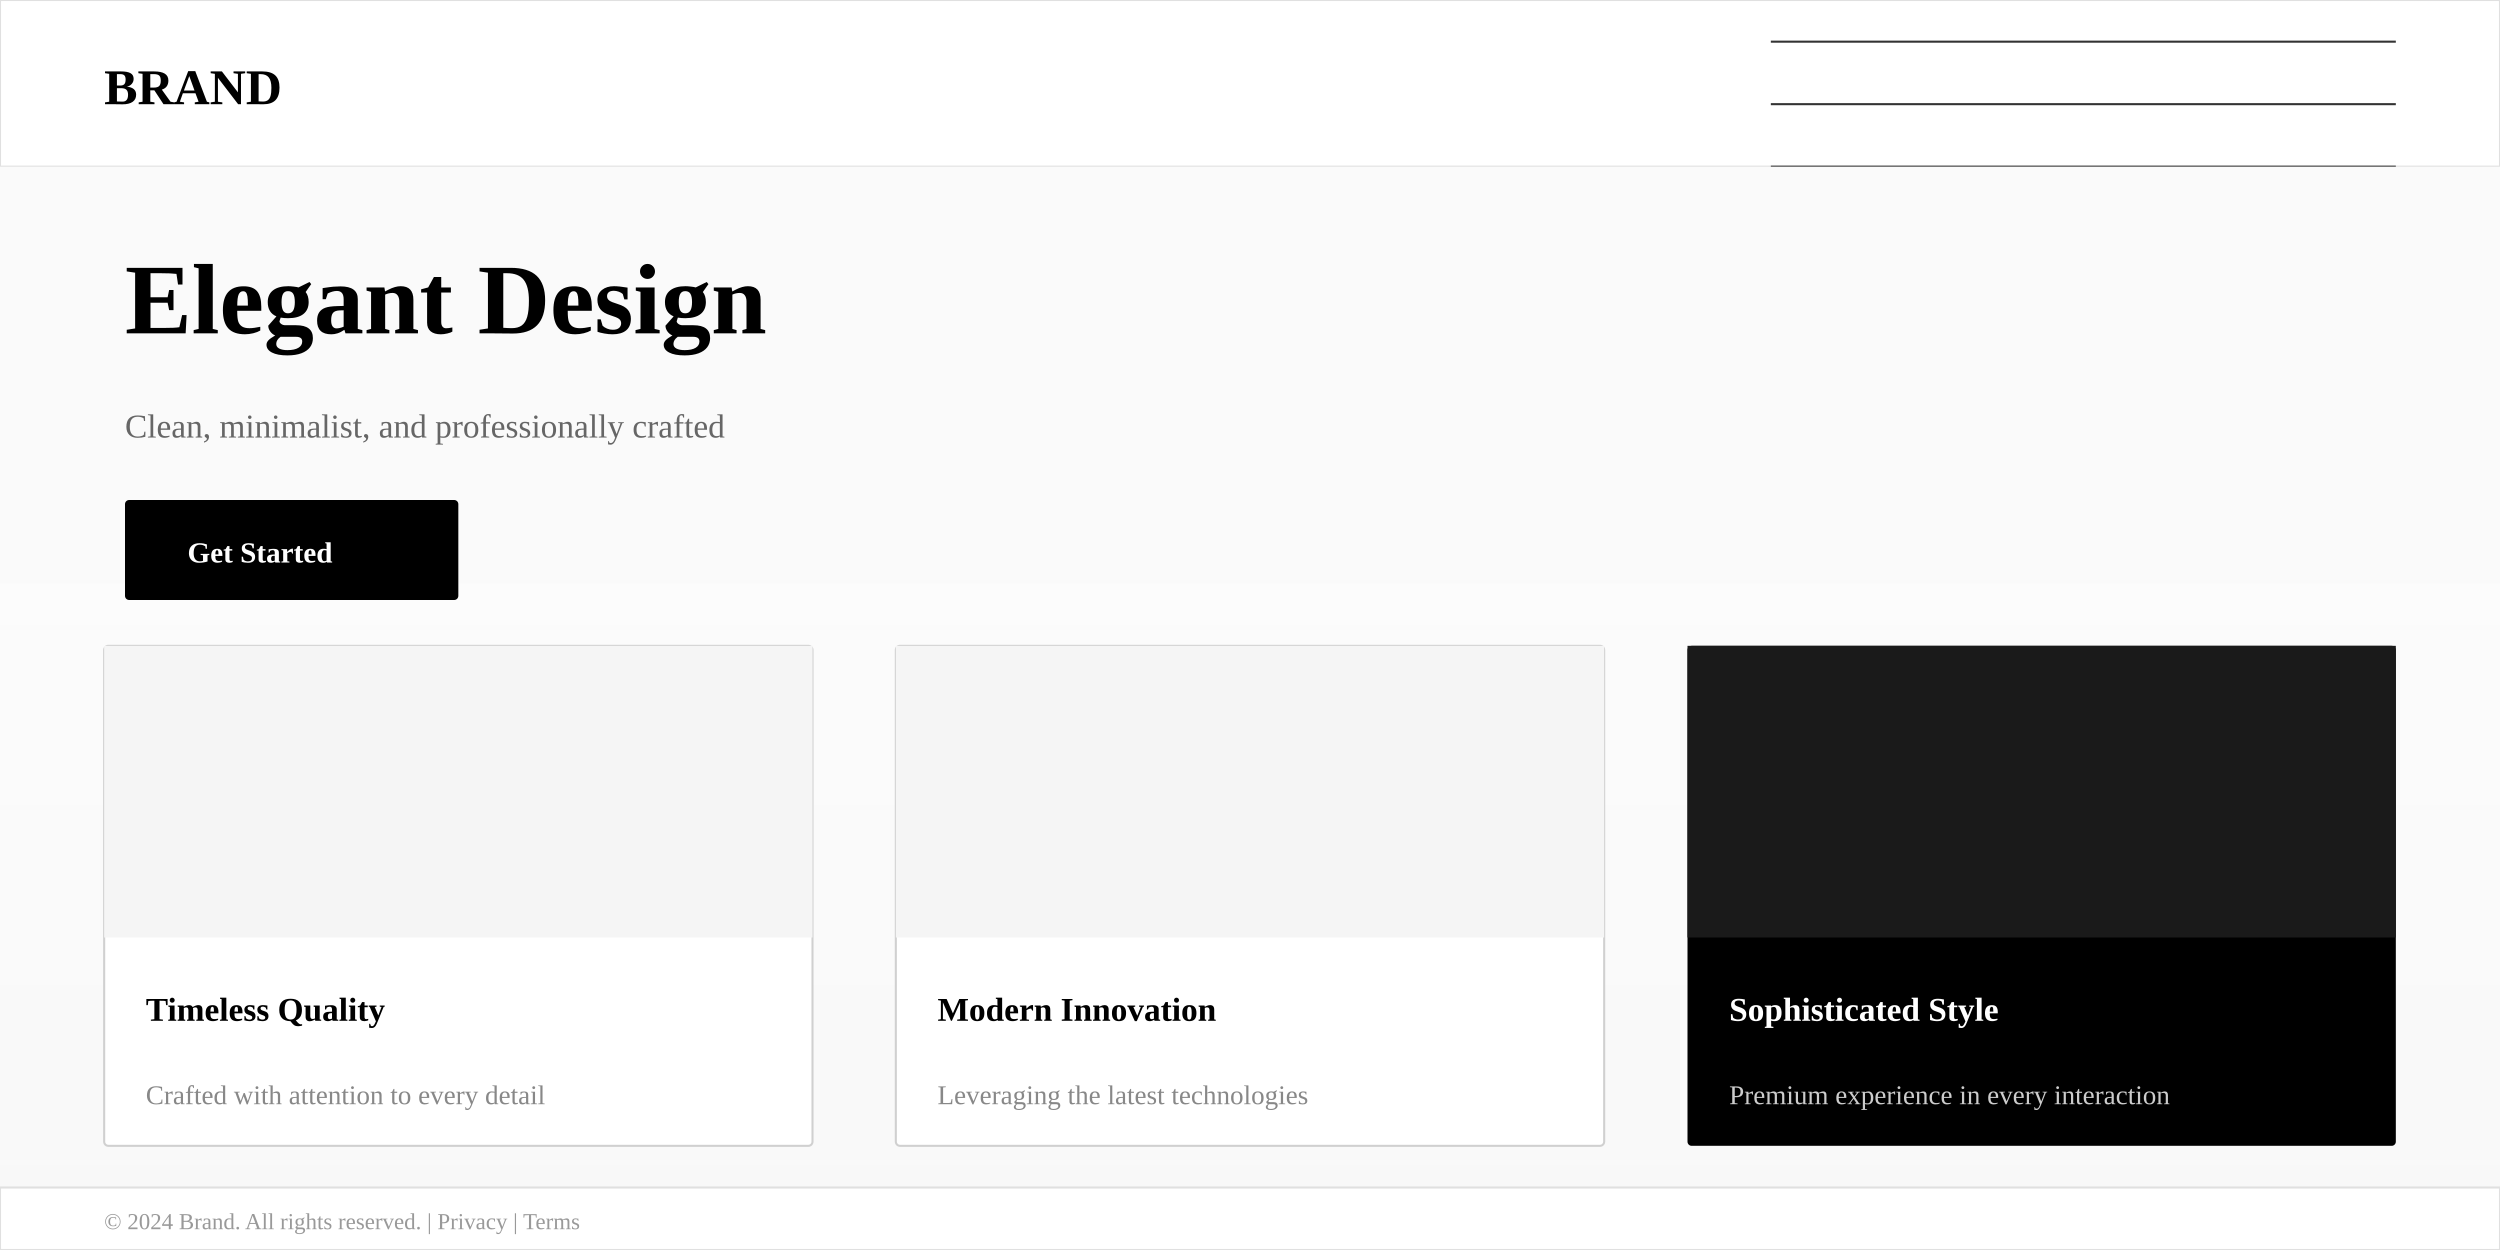
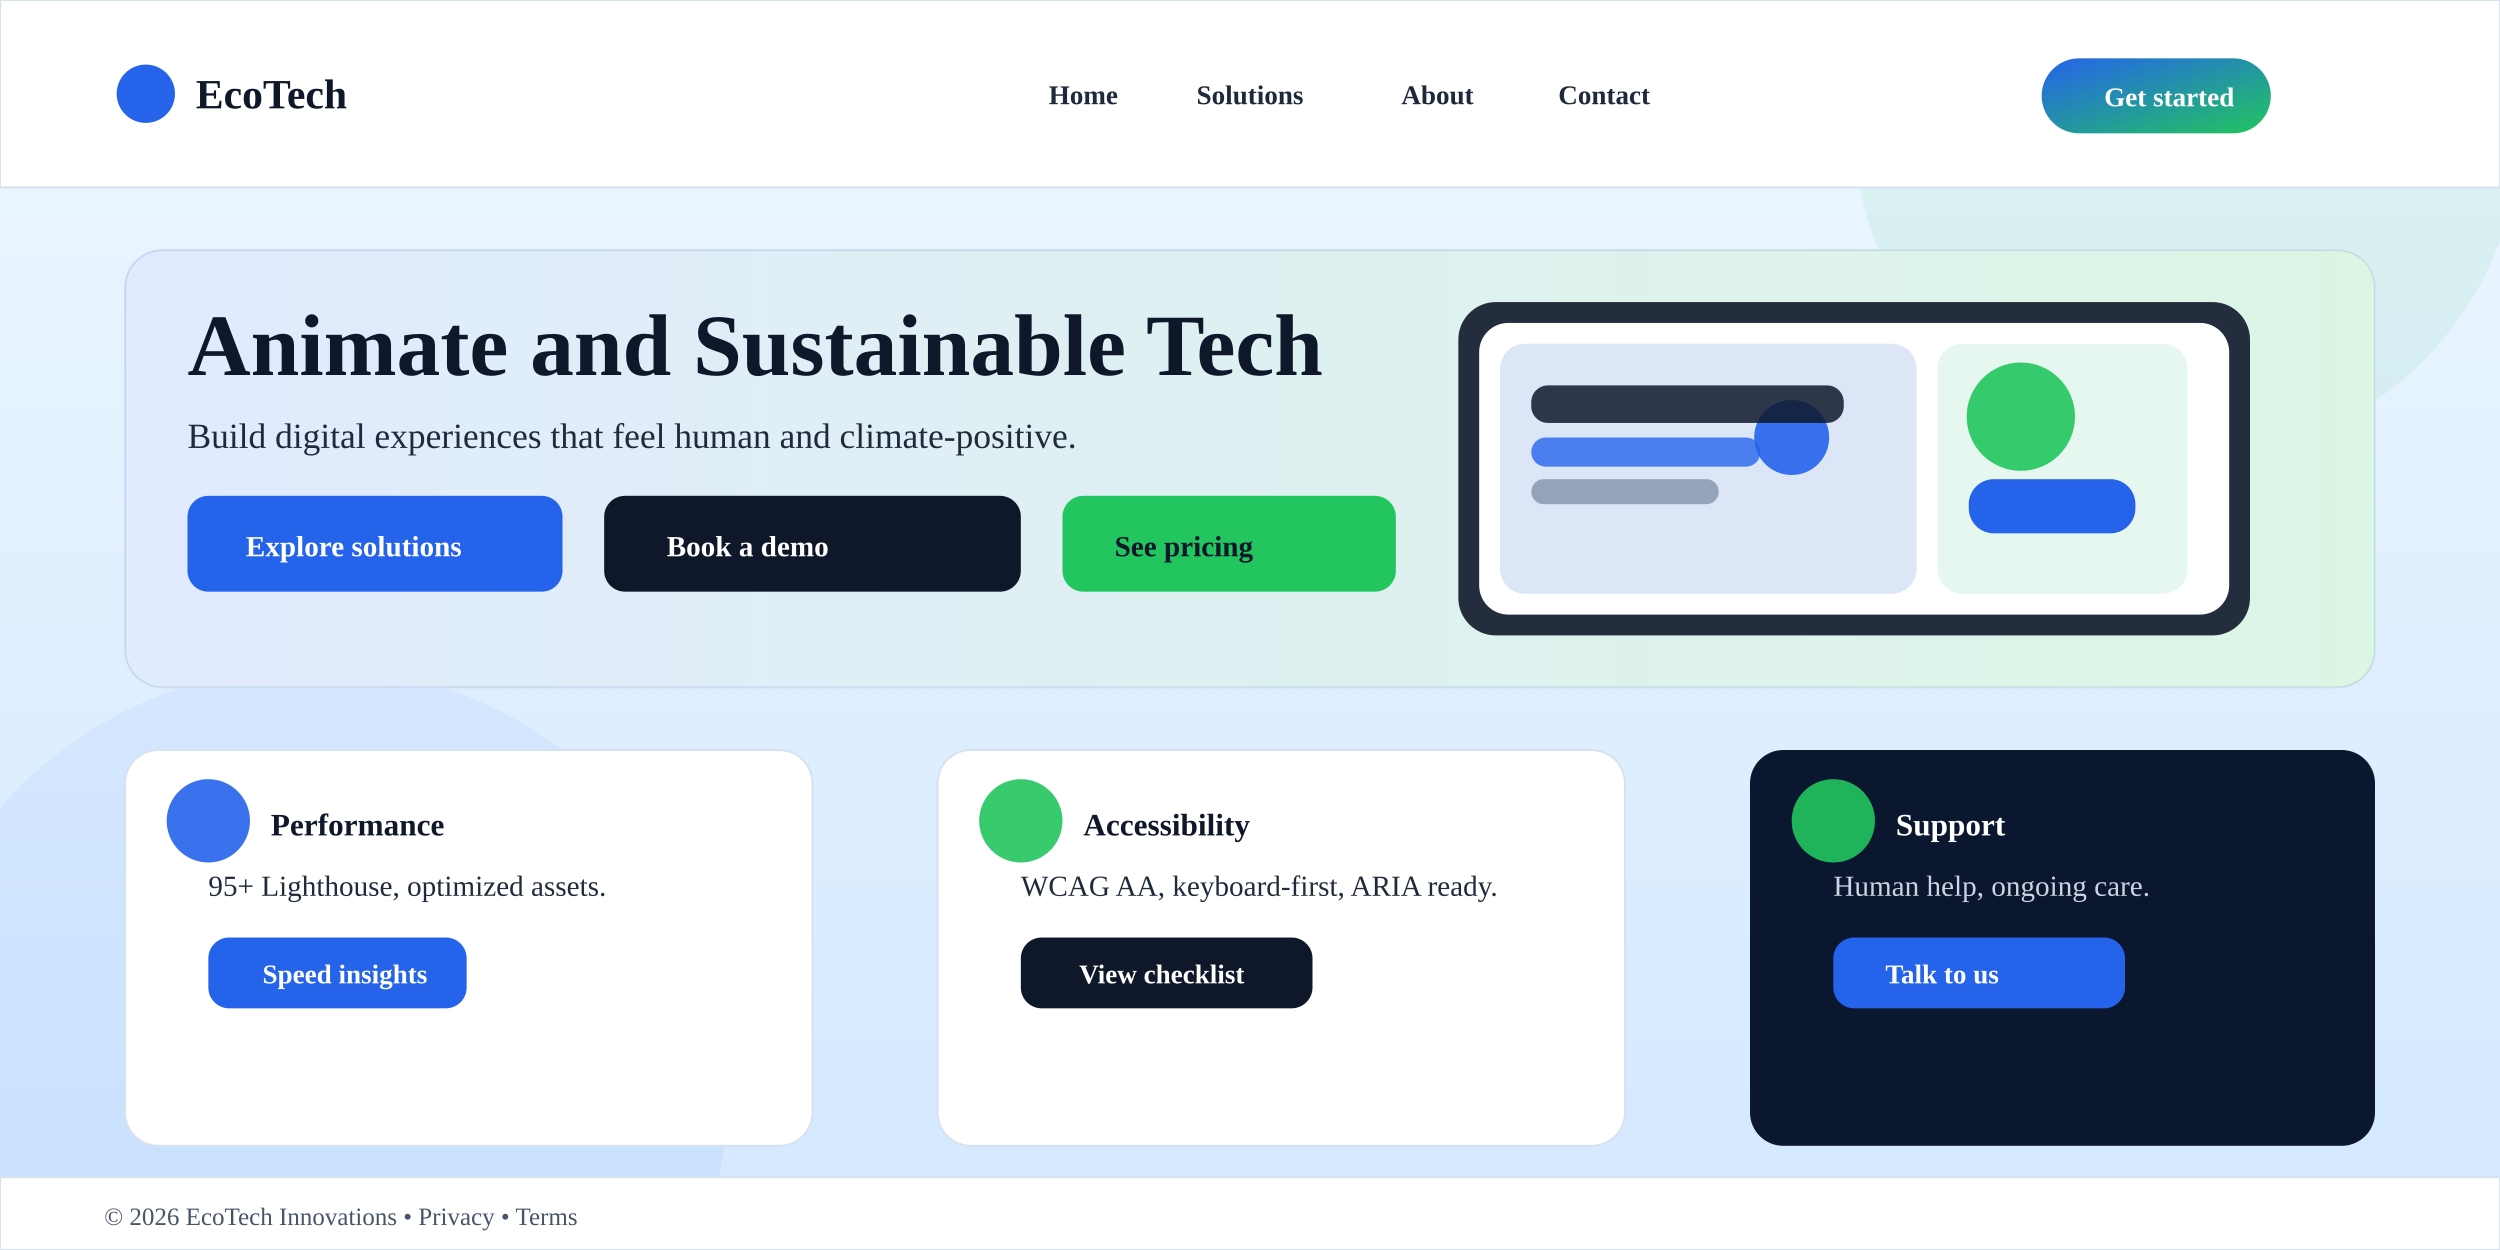
<svg xmlns="http://www.w3.org/2000/svg" viewBox="0 0 1200 600">
  <defs>
    <linearGradient id="bgAfter" x1="0%" y1="0%" x2="0%" y2="100%">
-       <stop offset="0%" style="stop-color:#ffffff" />
-       <stop offset="100%" style="stop-color:#f8f8f8" />
+       <stop offset="0%" stop-color="#edf7ff" />
+       <stop offset="100%" stop-color="#d3e8ff" />
+     </linearGradient>
+     <linearGradient id="accent" x1="0%" y1="0%" x2="100%" y2="100%">
+       <stop offset="0%" stop-color="#2563eb" />
+       <stop offset="100%" stop-color="#22c55e" />
+     </linearGradient>
+     <linearGradient id="heroGlow" x1="0%" y1="0%" x2="100%" y2="0%">
+       <stop offset="0%" stop-color="#5b8dff" stop-opacity="0.4" />
+       <stop offset="100%" stop-color="#22c55e" stop-opacity="0.35" />
    </linearGradient>
  </defs>
  <rect width="1200" height="600" fill="url(#bgAfter)" />
-   <rect width="1200" height="80" fill="#ffffff" stroke="#e0e0e0" stroke-width="1" />
-   <text x="50" y="50" font-size="24" font-weight="bold" fill="#000000">BRAND</text>
-   <line x1="850" y1="20" x2="1150" y2="20" stroke="#333" stroke-width="1" />
-   <line x1="850" y1="50" x2="1150" y2="50" stroke="#333" stroke-width="1" />
-   <line x1="850" y1="80" x2="1150" y2="80" stroke="#333" stroke-width="1" />
-   <rect y="80" width="1200" height="200" fill="#fafafa" />
-   <text x="60" y="160" font-size="48" font-weight="bold" fill="#000000">Elegant Design</text>
-   <text x="60" y="210" font-size="16" fill="#666666">Clean, minimalist, and professionally crafted</text>
-   <rect x="60" y="240" width="160" height="48" fill="#000000" rx="2" />
-   <text x="90" y="270" font-size="14" fill="#ffffff" font-weight="bold">Get Started</text>
-   <rect x="50" y="310" width="340" height="240" fill="#ffffff" stroke="#d0d0d0" stroke-width="1" rx="2" />
-   <rect x="50" y="310" width="340" height="140" fill="#f5f5f5" />
-   <text x="70" y="490" font-size="16" font-weight="bold" fill="#000000">Timeless Quality</text>
-   <text x="70" y="530" font-size="13" fill="#888888">Crafted with attention to every detail</text>
-   <rect x="430" y="310" width="340" height="240" fill="#ffffff" stroke="#d0d0d0" stroke-width="1" rx="2" />
-   <rect x="430" y="310" width="340" height="140" fill="#f5f5f5" />
-   <text x="450" y="490" font-size="16" font-weight="bold" fill="#000000">Modern Innovation</text>
-   <text x="450" y="530" font-size="13" fill="#888888">Leveraging the latest technologies</text>
-   <rect x="810" y="310" width="340" height="240" fill="#000000" rx="2" />
-   <rect x="810" y="310" width="340" height="140" fill="#1a1a1a" />
-   <text x="830" y="490" font-size="16" font-weight="bold" fill="#ffffff">Sophisticated Style</text>
-   <text x="830" y="530" font-size="13" fill="#cccccc">Premium experience in every interaction</text>
-   <rect y="570" width="1200" height="30" fill="#ffffff" stroke="#e0e0e0" stroke-width="1" />
-   <text x="50" y="590" font-size="11" fill="#999999">© 2024 Brand. All rights reserved. | Privacy | Terms</text>
+   <circle cx="1050" cy="60" r="160" fill="#22c55e" opacity="0.08" />
+   <circle cx="150" cy="520" r="200" fill="#2563eb" opacity="0.06" />
+   <rect width="1200" height="90" fill="#ffffff" stroke="#d6e2f0" stroke-width="1" />
+   <circle cx="70" cy="45" r="14" fill="#2563eb" />
+   <text x="94" y="52" font-size="20" font-weight="800" fill="#0f172a">EcoTech</text>
+   <g fill="#1e293b" font-size="13" font-weight="700" text-anchor="middle">
+     <text x="520" y="50">Home</text>
+     <text x="600" y="50">Solutions</text>
+     <text x="690" y="50">About</text>
+     <text x="770" y="50">Contact</text>
+   </g>
+   <rect x="980" y="28" width="110" height="36" rx="18" fill="url(#accent)" />
+   <text x="1010" y="51" font-size="13" font-weight="700" fill="#ffffff">Get started</text>
+   <rect x="60" y="120" width="1080" height="210" rx="18" fill="#ffffff" stroke="#d6e2f0" />
+   <rect x="60" y="120" width="1080" height="210" rx="18" fill="url(#heroGlow)" opacity="0.45" />
+   <text x="90" y="180" font-size="42" font-weight="800" fill="#0f172a">Animate and Sustainable Tech</text>
+   <text x="90" y="215" font-size="17" fill="#1f2a3d">Build digital experiences that feel human and climate-positive.</text>
+   <rect x="90" y="238" width="180" height="46" rx="10" fill="#2563eb" />
+   <text x="118" y="267" font-size="14" font-weight="700" fill="#ffffff">Explore solutions</text>
+   <rect x="290" y="238" width="200" height="46" rx="10" fill="#0f172a" />
+   <text x="320" y="267" font-size="14" font-weight="700" fill="#ffffff">Book a demo</text>
+   <rect x="510" y="238" width="160" height="46" rx="10" fill="#22c55e" />
+   <text x="535" y="267" font-size="14" font-weight="700" fill="#0f172a">See pricing</text>
+   <rect x="700" y="145" width="380" height="160" rx="18" fill="#0f172a" opacity="0.9" />
+   <rect x="710" y="155" width="360" height="140" rx="14" fill="#ffffff" />
+   <rect x="720" y="165" width="200" height="120" rx="12" fill="#dce6f7" />
+   <rect x="930" y="165" width="120" height="120" rx="12" fill="#e5f7ef" />
+   <circle cx="970" cy="200" r="26" fill="#22c55e" opacity="0.9" />
+   <circle cx="860" cy="210" r="18" fill="#2563eb" opacity="0.9" />
+   <rect x="735" y="185" width="150" height="18" rx="8" fill="#0f172a" opacity="0.85" />
+   <rect x="735" y="210" width="110" height="14" rx="7" fill="#2563eb" opacity="0.8" />
+   <rect x="735" y="230" width="90" height="12" rx="6" fill="#94a3b8" />
+   <rect x="945" y="230" width="80" height="26" rx="12" fill="#2563eb" />
+   <rect x="60" y="360" width="330" height="190" rx="16" fill="#ffffff" stroke="#d6e2f0" />
+   <circle cx="100" cy="394" r="20" fill="#2563eb" opacity="0.9" />
+   <text x="130" y="401" font-size="15" font-weight="800" fill="#0f172a">Performance</text>
+   <text x="100" y="430" font-size="14" fill="#1f2a3d">95+ Lighthouse, optimized assets.</text>
+   <rect x="100" y="450" width="124" height="34" rx="10" fill="#2563eb" />
+   <text x="126" y="472" font-size="13" font-weight="700" fill="#ffffff">Speed insights</text>
+   <rect x="450" y="360" width="330" height="190" rx="16" fill="#ffffff" stroke="#d6e2f0" />
+   <circle cx="490" cy="394" r="20" fill="#22c55e" opacity="0.9" />
+   <text x="520" y="401" font-size="15" font-weight="800" fill="#0f172a">Accessibility</text>
+   <text x="490" y="430" font-size="14" fill="#1f2a3d">WCAG AA, keyboard-first, ARIA ready.</text>
+   <rect x="490" y="450" width="140" height="34" rx="10" fill="#0f172a" />
+   <text x="518" y="472" font-size="13" font-weight="700" fill="#ffffff">View checklist</text>
+   <rect x="840" y="360" width="300" height="190" rx="16" fill="#0b162f" />
+   <circle cx="880" cy="394" r="20" fill="#22c55e" opacity="0.9" />
+   <text x="910" y="401" font-size="15" font-weight="800" fill="#ffffff">Support</text>
+   <text x="880" y="430" font-size="14" fill="#cbd5e1">Human help, ongoing care.</text>
+   <rect x="880" y="450" width="140" height="34" rx="10" fill="#2563eb" />
+   <text x="905" y="472" font-size="13" font-weight="700" fill="#ffffff">Talk to us</text>
+   <rect y="565" width="1200" height="35" fill="#ffffff" stroke="#d6e2f0" />
+   <text x="50" y="588" font-size="12" fill="#475569">© 2026 EcoTech Innovations • Privacy • Terms</text>
</svg>
